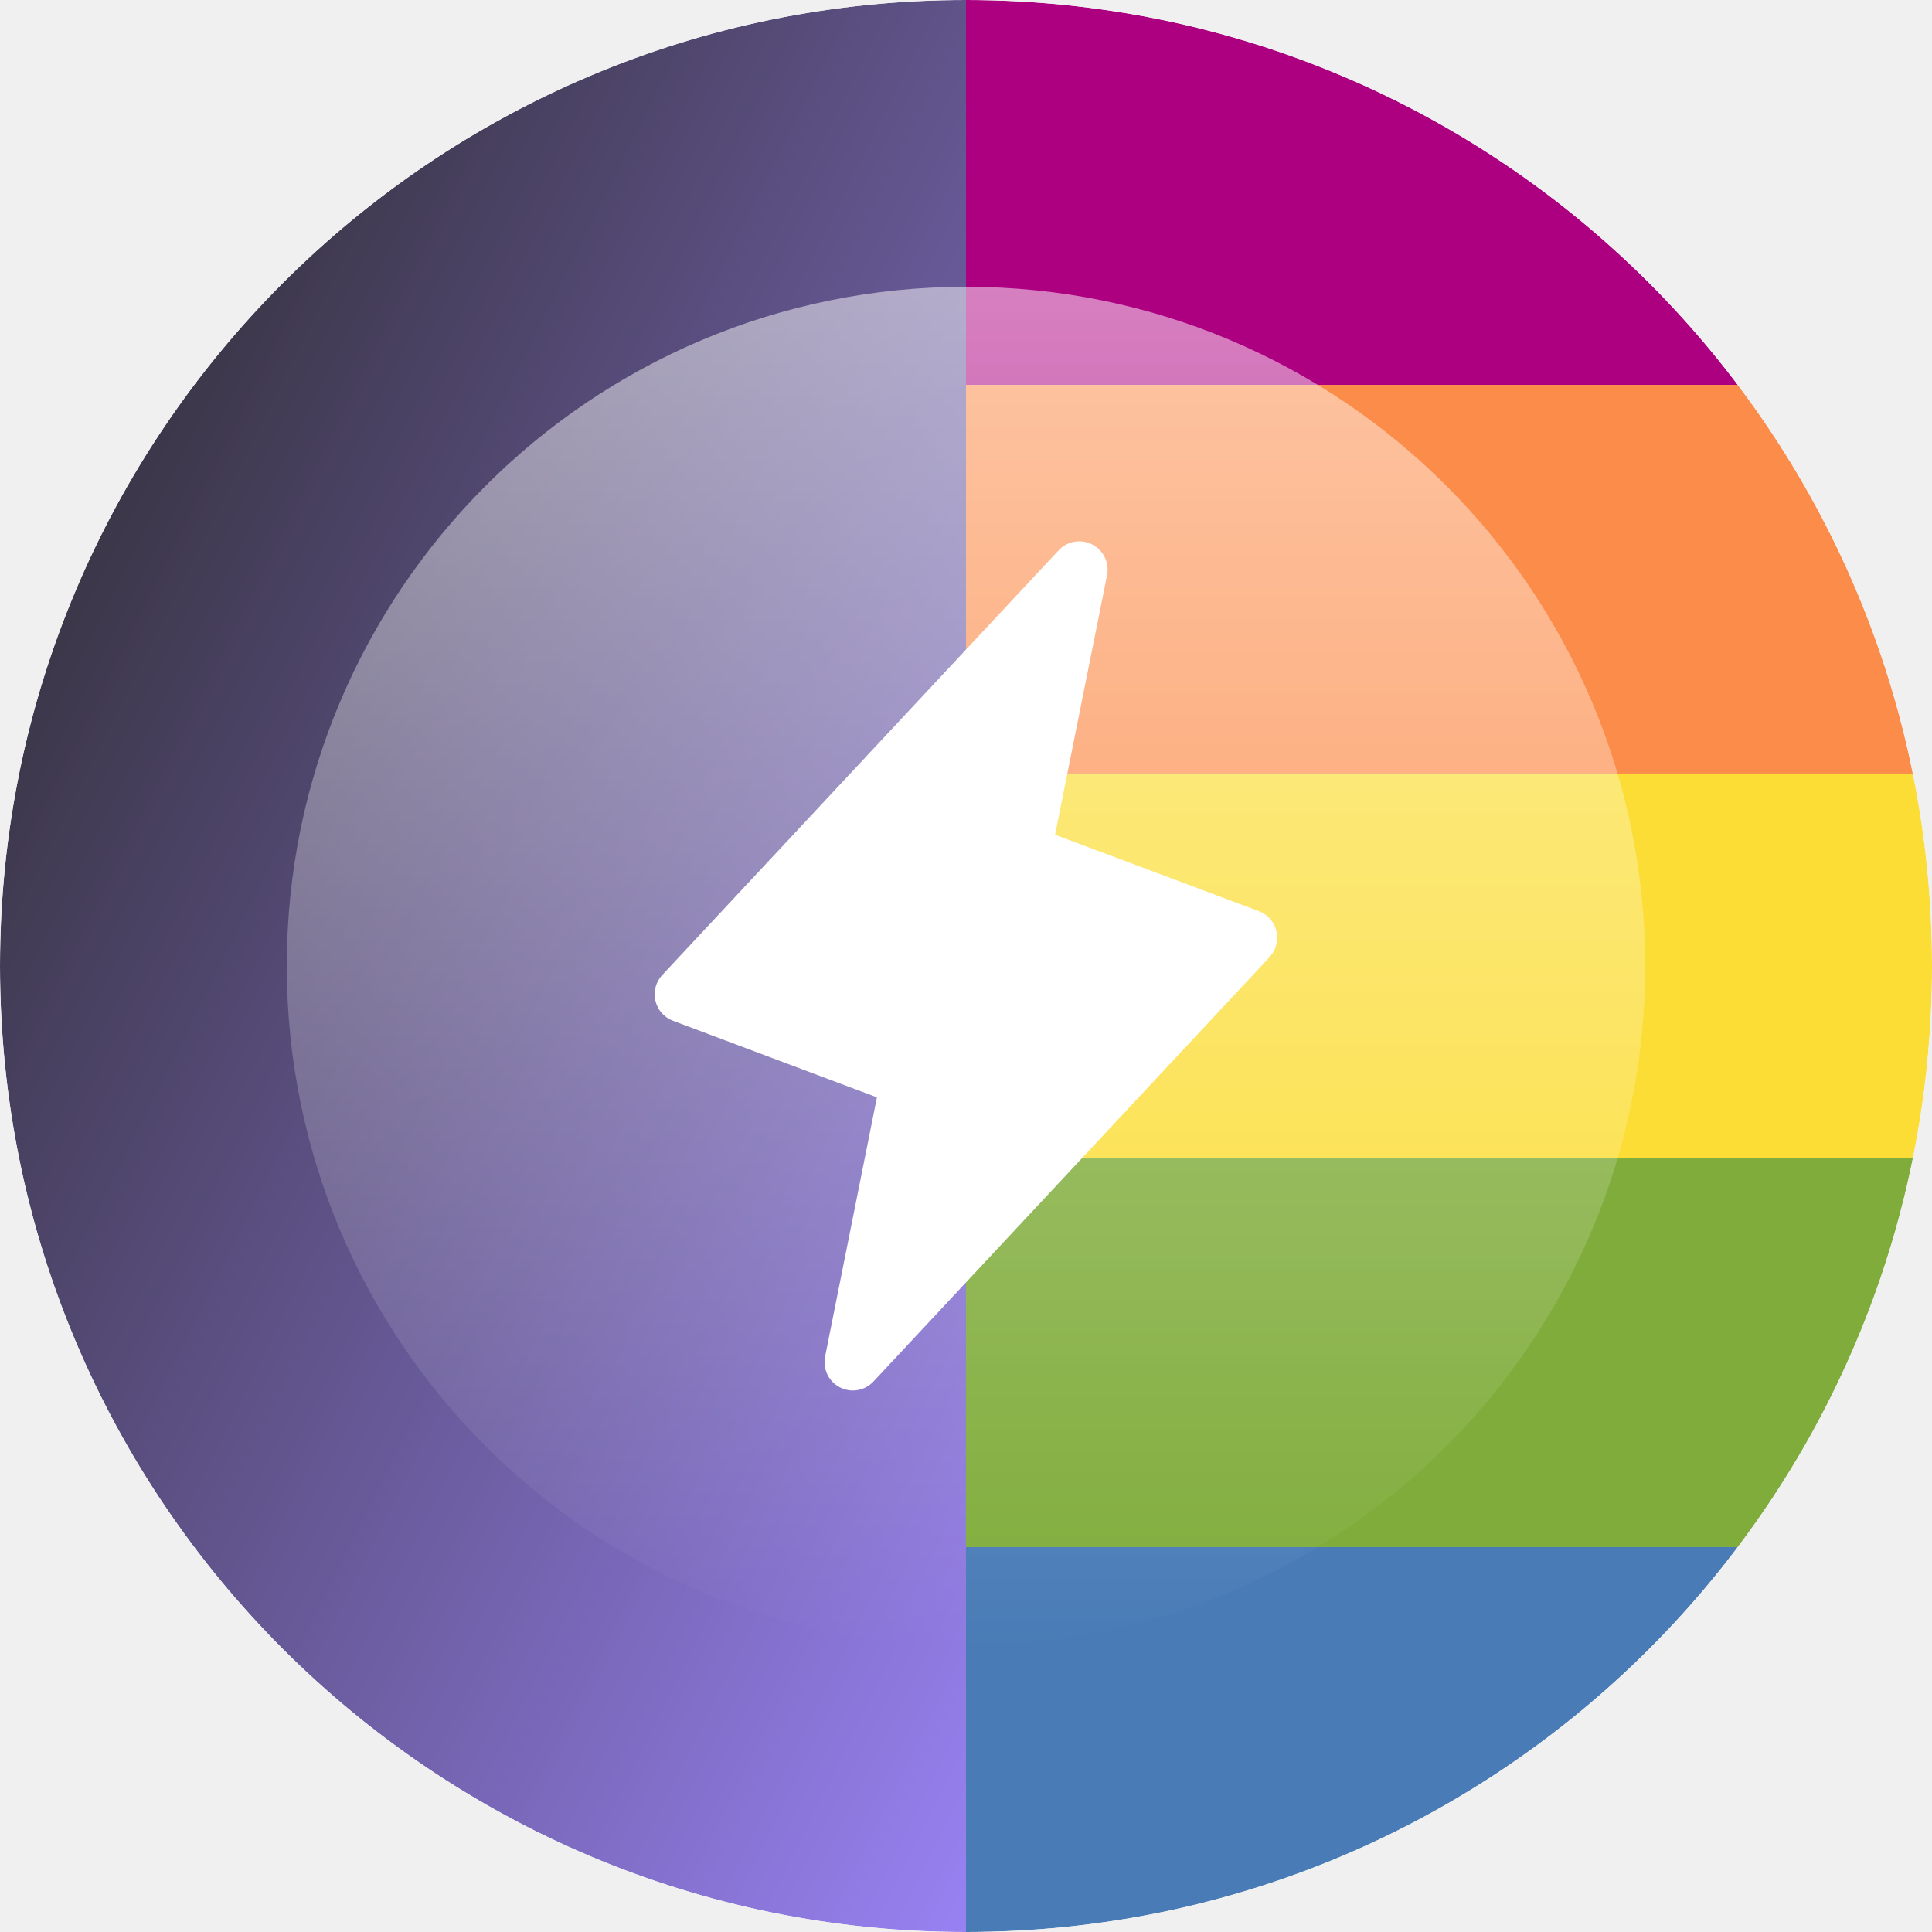
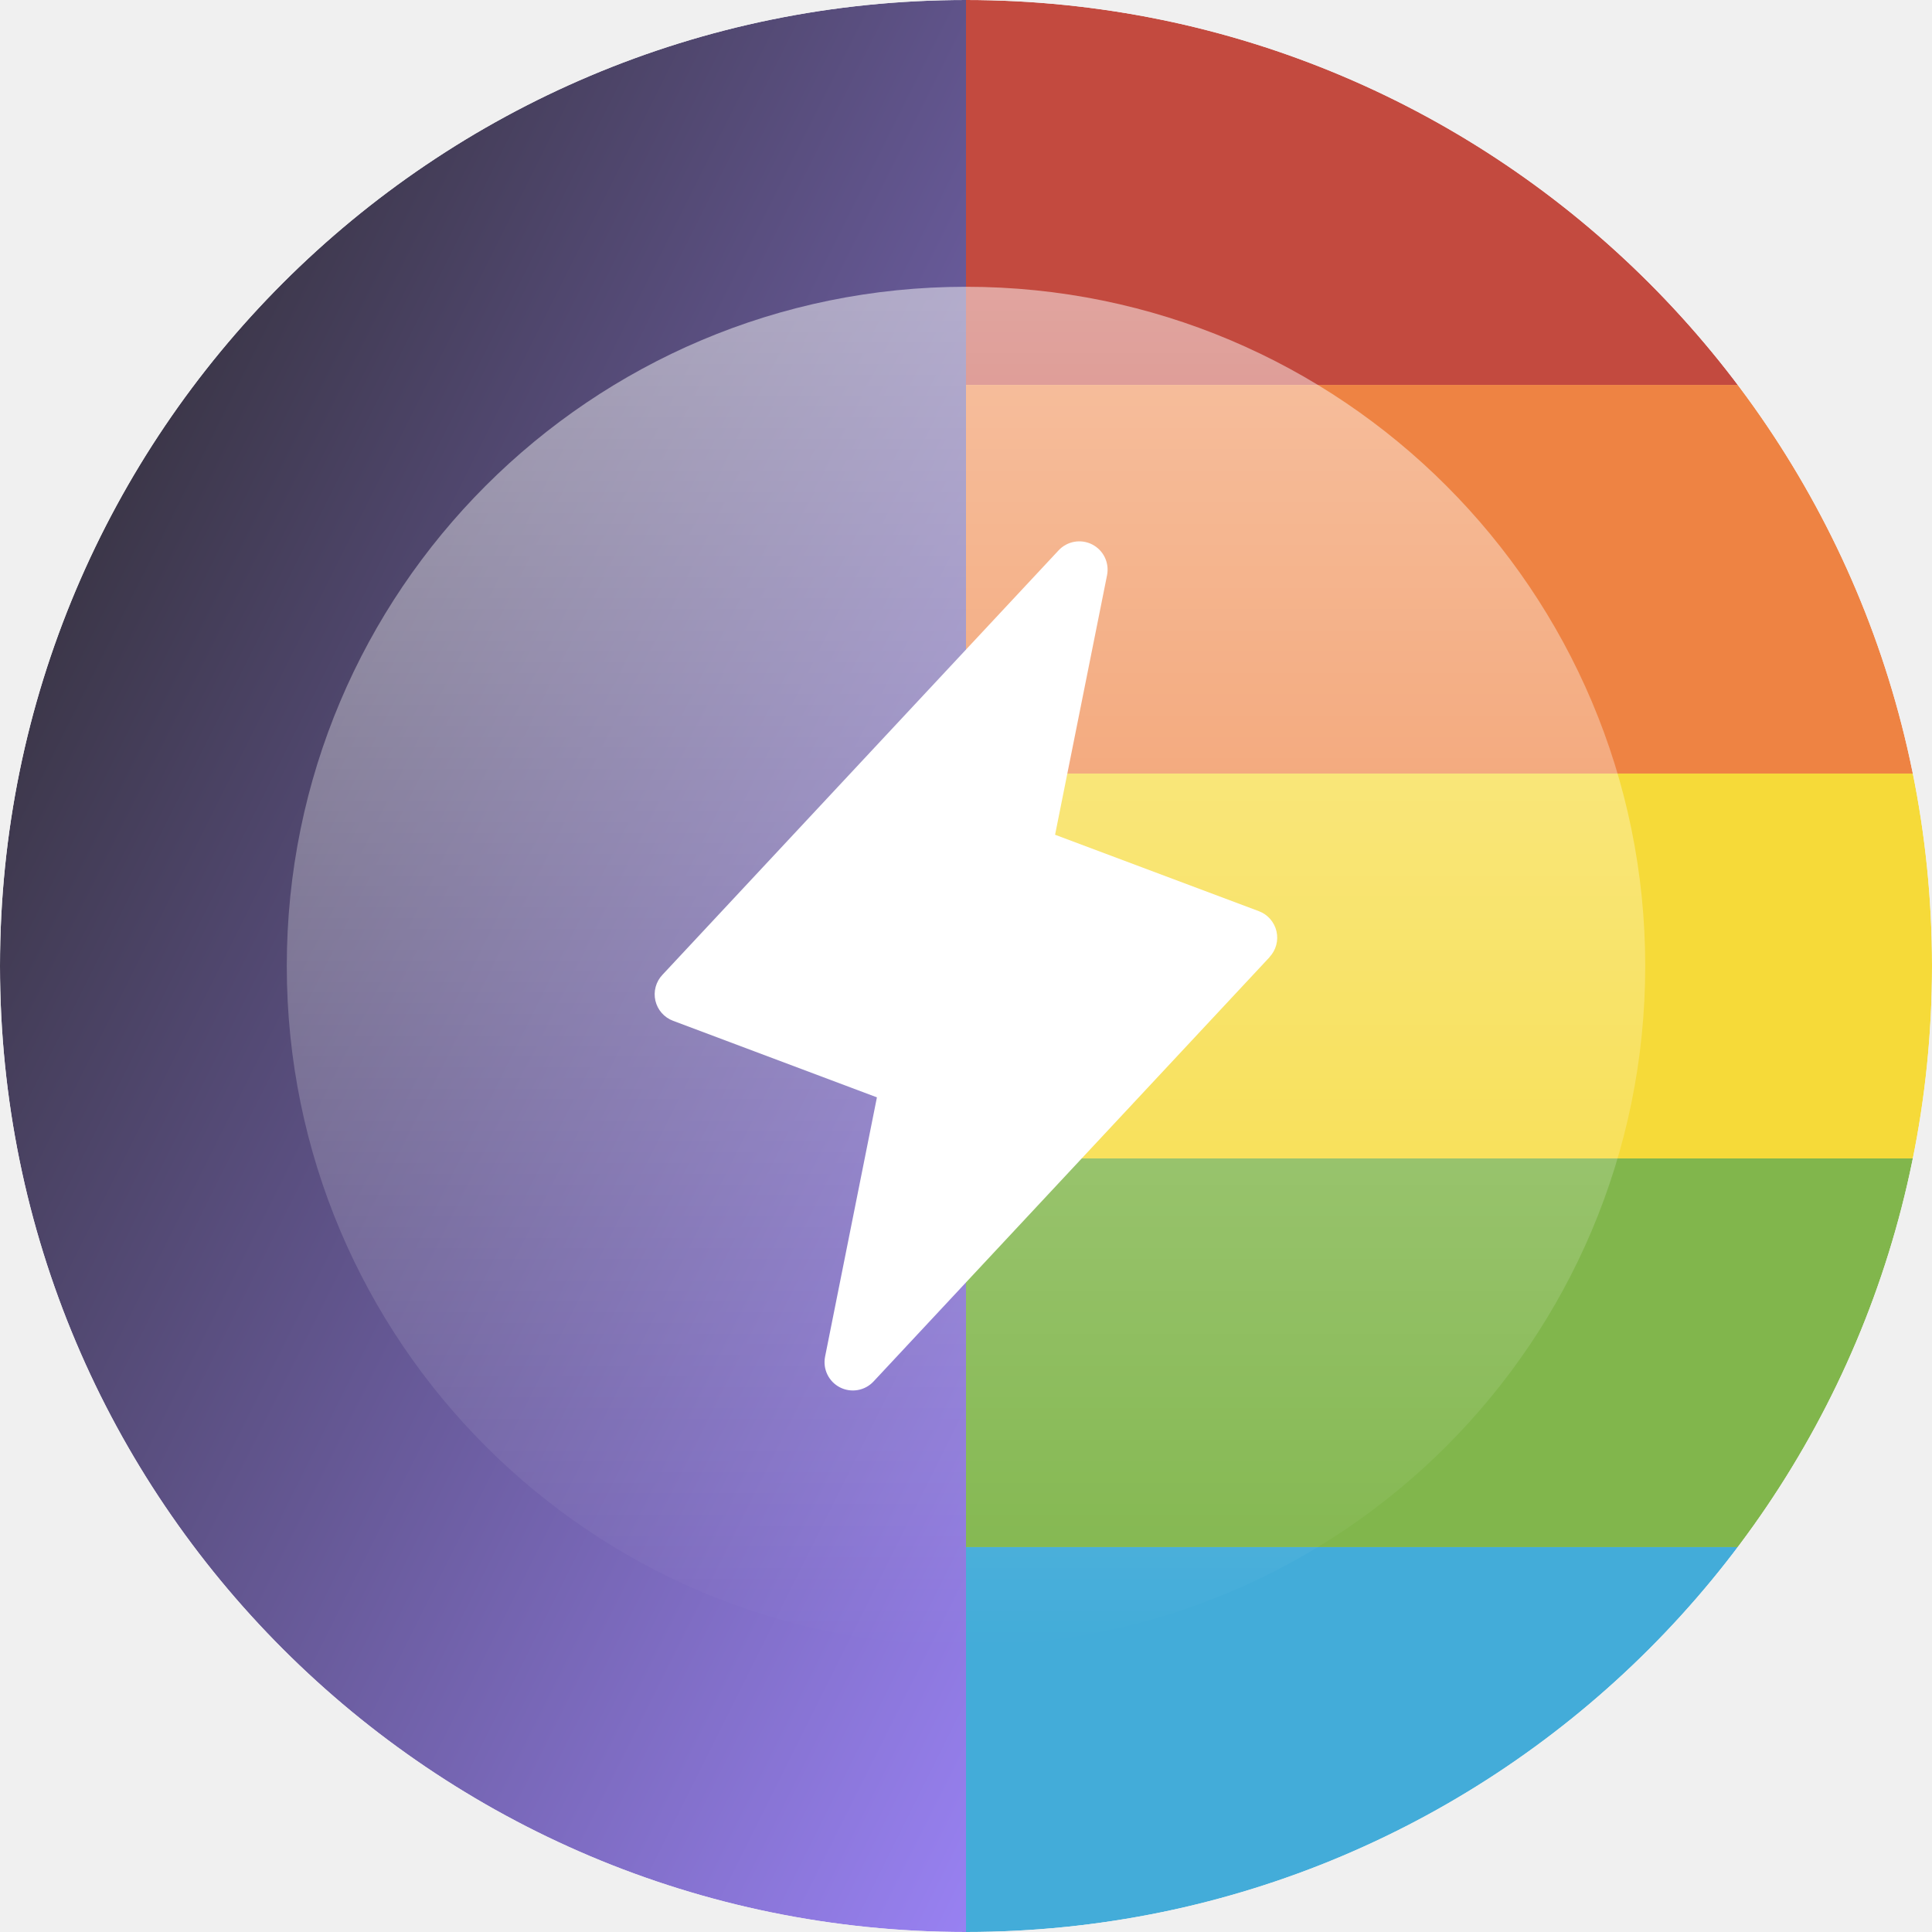
<svg xmlns="http://www.w3.org/2000/svg" width="512" height="512" viewBox="0 0 512 512" fill="none">
  <g clip-path="url(#clip0_71_983)">
    <mask id="mask0_71_983" style="mask-type:luminance" maskUnits="userSpaceOnUse" x="0" y="0" width="512" height="512">
      <path d="M512 0H0V512H512V0Z" fill="white" />
    </mask>
    <g mask="url(#mask0_71_983)">
-       <path d="M512 0H256V102H512V0Z" fill="#AD0081" />
-       <path d="M512 102H256V205H512V102Z" fill="#FC8C4A" />
-       <path d="M512 205H256V307H512V205Z" fill="#FBDD36" />
-       <path d="M512 307H256V410H512V307Z" fill="#7FAC3A" />
-       <path d="M512 410H256V512H512V410Z" fill="#497BB6" />
+       <path d="M512 0H256V102H512V0Z" fill="#C34A3F" />
+       <path d="M512 102H256V205H512V102Z" fill="#EE8343" />
+       <path d="M512 205H256V307H512V205Z" fill="#F6DA39" />
+       <path d="M512 307H256V410H512V307Z" fill="#81B64C" />
+       <path d="M512 410H256V512H512V410Z" fill="#43ACD9" />
      <path d="M256 0H0V512H256V0Z" fill="#2A2B2F" />
      <path d="M0 0H256V512H0V0Z" fill="url(#paint0_linear_71_983)" />
      <g opacity="0.5">
        <path style="mix-blend-mode:lighten" d="M76 256C76 355.411 156.589 436 256 436C355.411 436 436 355.411 436 256C436 156.589 355.411 76 256 76C156.589 76 76 156.589 76 256Z" fill="url(#paint1_linear_71_983)" />
      </g>
      <path d="M336.484 253.619L231.484 366.119C230.372 367.307 228.903 368.1 227.3 368.379C225.697 368.659 224.046 368.409 222.597 367.669C221.148 366.928 219.98 365.736 219.268 364.272C218.556 362.809 218.339 361.154 218.65 359.557L232.394 290.81L178.366 270.522C177.205 270.088 176.171 269.373 175.354 268.442C174.537 267.51 173.964 266.391 173.685 265.184C173.407 263.977 173.432 262.72 173.757 261.524C174.083 260.329 174.7 259.233 175.553 258.335L280.553 145.835C281.666 144.647 283.135 143.854 284.738 143.574C286.341 143.295 287.991 143.544 289.44 144.285C290.889 145.026 292.058 146.218 292.77 147.681C293.482 149.145 293.699 150.8 293.388 152.397L279.606 221.219L333.634 241.478C334.786 241.915 335.813 242.629 336.623 243.557C337.433 244.485 338.003 245.598 338.281 246.798C338.559 247.998 338.537 249.248 338.217 250.438C337.897 251.628 337.289 252.72 336.447 253.619H336.484Z" fill="white" />
    </g>
  </g>
  <defs>
    <linearGradient id="paint0_linear_71_983" x1="0" y1="0" x2="409.6" y2="204.8" gradientUnits="userSpaceOnUse">
      <stop stop-color="#262521" />
      <stop offset="1" stop-color="#9881F2" />
    </linearGradient>
    <linearGradient id="paint1_linear_71_983" x1="256" y1="436" x2="256" y2="76" gradientUnits="userSpaceOnUse">
      <stop stop-color="white" stop-opacity="0" />
      <stop offset="1" stop-color="white" />
    </linearGradient>
    <clipPath id="clip0_71_983">
      <rect width="512" height="512" rx="256" fill="white" />
    </clipPath>
  </defs>
</svg>
